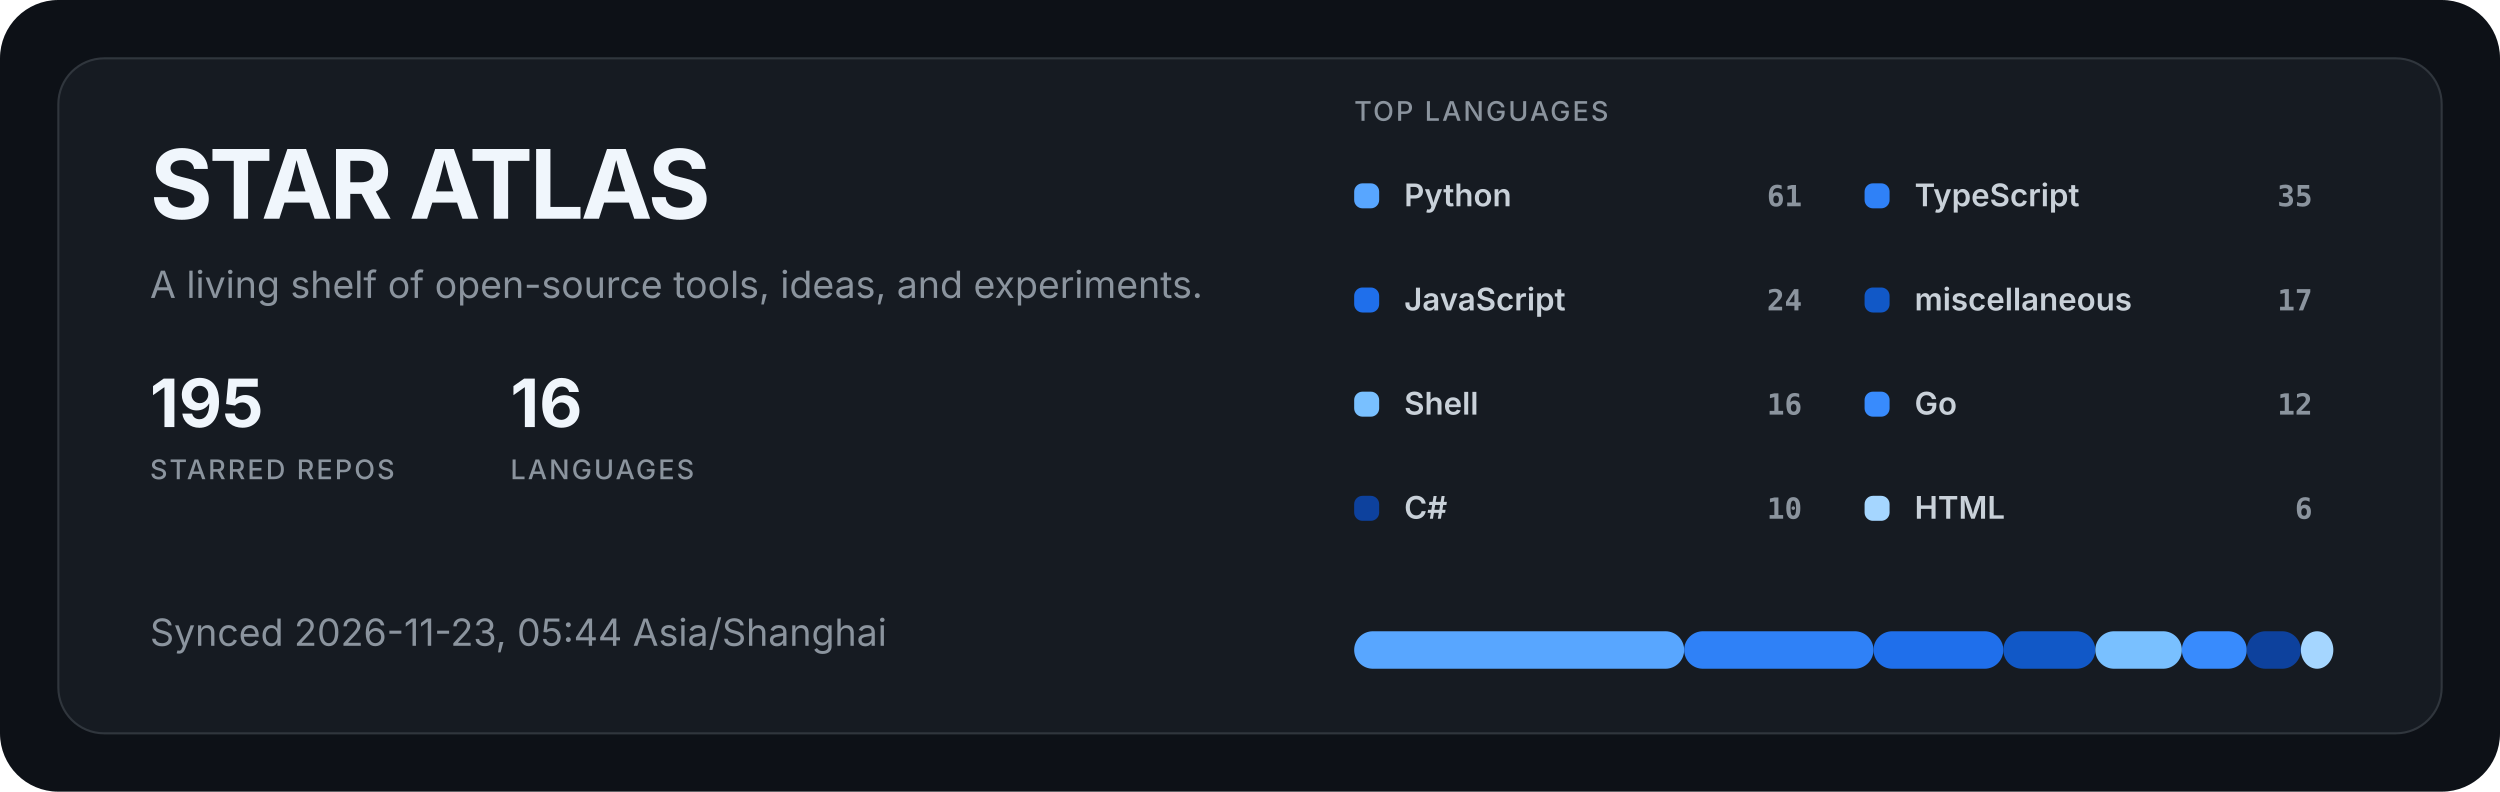
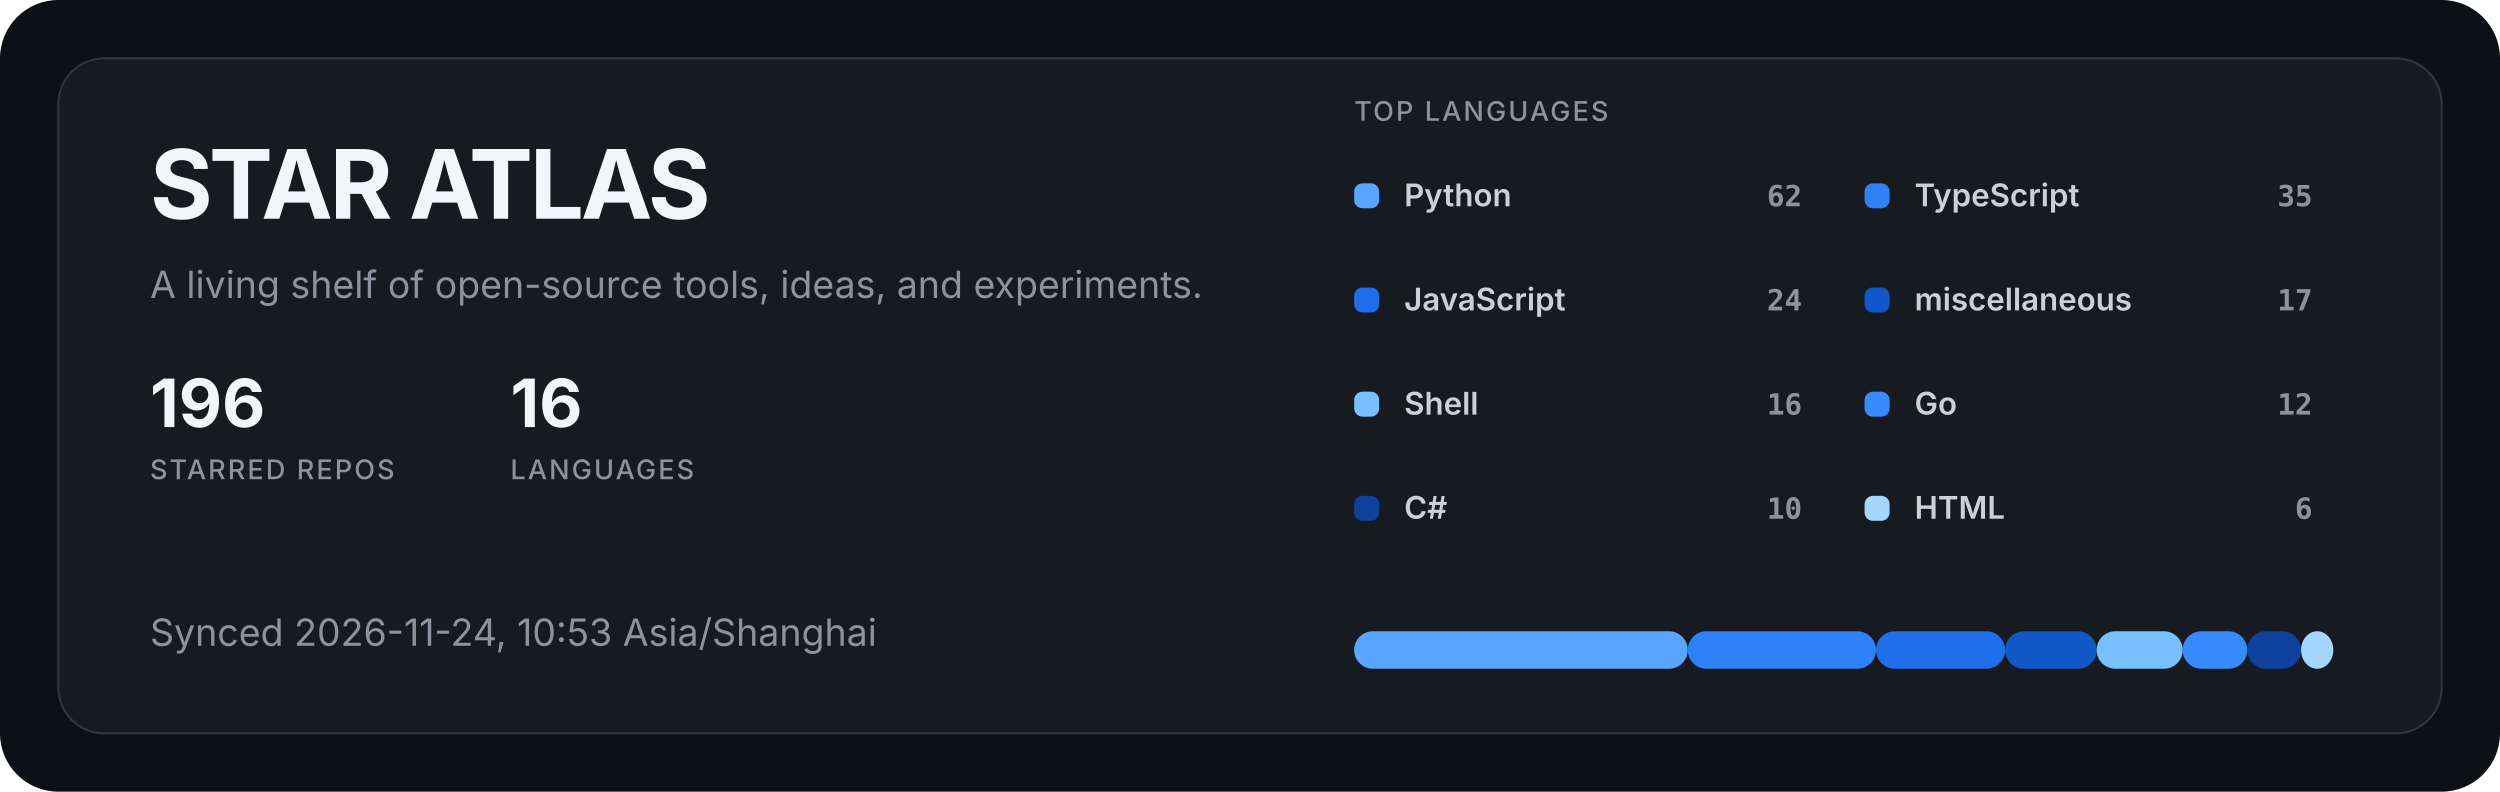
<svg xmlns="http://www.w3.org/2000/svg" width="1200" height="380" viewBox="0 0 1200 380" role="img" aria-labelledby="title description">
  <style>
  .title { fill: #f0f6fc; font: 700 46px -apple-system, BlinkMacSystemFont, "Segoe UI", sans-serif; letter-spacing: -1.5px; }
  .subtitle { fill: #8b949e; font: 400 18px -apple-system, BlinkMacSystemFont, "Segoe UI", sans-serif; }
  .metric { fill: #f0f6fc; font: 700 32px -apple-system, BlinkMacSystemFont, "Segoe UI", sans-serif; }
  .metric-label { fill: #8b949e; font: 500 13px -apple-system, BlinkMacSystemFont, "Segoe UI", sans-serif; letter-spacing: 1px; }
  .label { fill: #c9d1d9; font: 600 15px -apple-system, BlinkMacSystemFont, "Segoe UI", sans-serif; }
  .value { fill: #8b949e; font: 600 14px ui-monospace, SFMono-Regular, Consolas, monospace; }
</style>
  <rect width="1200" height="380" rx="28" fill="#0d1117" />
  <rect x="28" y="28" width="1144" height="324" rx="22" fill="#161b22" stroke="#30363d" />
  <text x="72" y="105" class="title">STAR ATLAS</text>
  <text x="72" y="143" class="subtitle">A living shelf of open-source tools, ideas, and experiments.</text>
  <g transform="translate(72 205)">
-     <text class="metric">195</text>
+     <text class="metric">196</text>
    <text y="25" class="metric-label">STARRED REPOS</text>
  </g>
  <g transform="translate(245 205)">
    <text class="metric">16</text>
    <text y="25" class="metric-label">LANGUAGES</text>
  </g>
-   <text x="72" y="310" class="subtitle">Synced 2026-11-23, 05:44 Asia/Shanghai</text>
+   <text x="72" y="310" class="subtitle">Synced 2026-11-24, 10:53 Asia/Shanghai</text>
  <text x="650" y="58" class="metric-label">TOP LANGUAGES</text>
  <g transform="translate(650 88)">
    <rect width="12" height="12" rx="4" fill="#58a6ff" />
    <text x="24" y="11" class="label">Python</text>
-     <text x="215" y="11" text-anchor="end" class="value">61</text>
+     <text x="215" y="11" text-anchor="end" class="value">62</text>
  </g>
  <g transform="translate(895 88)">
    <rect width="12" height="12" rx="4" fill="#2f81f7" />
    <text x="24" y="11" class="label">TypeScript</text>
    <text x="215" y="11" text-anchor="end" class="value">35</text>
  </g>
  <g transform="translate(650 138)">
    <rect width="12" height="12" rx="4" fill="#1f6feb" />
    <text x="24" y="11" class="label">JavaScript</text>
    <text x="215" y="11" text-anchor="end" class="value">24</text>
  </g>
  <g transform="translate(895 138)">
    <rect width="12" height="12" rx="4" fill="#1158c7" />
    <text x="24" y="11" class="label">miscellaneous</text>
    <text x="215" y="11" text-anchor="end" class="value">17</text>
  </g>
  <g transform="translate(650 188)">
    <rect width="12" height="12" rx="4" fill="#79c0ff" />
    <text x="24" y="11" class="label">Shell</text>
    <text x="215" y="11" text-anchor="end" class="value">16</text>
  </g>
  <g transform="translate(895 188)">
    <rect width="12" height="12" rx="4" fill="#388bfd" />
    <text x="24" y="11" class="label">Go</text>
    <text x="215" y="11" text-anchor="end" class="value">12</text>
  </g>
  <g transform="translate(650 238)">
    <rect width="12" height="12" rx="4" fill="#0d419d" />
    <text x="24" y="11" class="label">C#</text>
    <text x="215" y="11" text-anchor="end" class="value">10</text>
  </g>
  <g transform="translate(895 238)">
    <rect width="12" height="12" rx="4" fill="#a5d6ff" />
    <text x="24" y="11" class="label">HTML</text>
    <text x="215" y="11" text-anchor="end" class="value">6</text>
  </g>
-   <rect x="650.00" y="303" width="158.40" height="18" rx="9" fill="#58a6ff" />
-   <rect x="808.40" y="303" width="90.88" height="18" rx="9" fill="#2f81f7" />
-   <rect x="899.28" y="303" width="62.32" height="18" rx="9" fill="#1f6feb" />
-   <rect x="961.60" y="303" width="44.14" height="18" rx="9" fill="#1158c7" />
-   <rect x="1005.75" y="303" width="41.55" height="18" rx="9" fill="#79c0ff" />
-   <rect x="1047.29" y="303" width="31.16" height="18" rx="9" fill="#388bfd" />
-   <rect x="1078.45" y="303" width="25.97" height="18" rx="9" fill="#0d419d" />
-   <rect x="1104.42" y="303" width="15.58" height="18" rx="9" fill="#a5d6ff" />
+   <rect x="650.00" y="303" width="160.11" height="18" rx="9" fill="#58a6ff" />
+   <rect x="810.11" y="303" width="90.38" height="18" rx="9" fill="#2f81f7" />
+   <rect x="900.49" y="303" width="61.98" height="18" rx="9" fill="#1f6feb" />
+   <rect x="962.47" y="303" width="43.90" height="18" rx="9" fill="#1158c7" />
+   <rect x="1006.37" y="303" width="41.32" height="18" rx="9" fill="#79c0ff" />
+   <rect x="1047.69" y="303" width="30.99" height="18" rx="9" fill="#388bfd" />
+   <rect x="1078.68" y="303" width="25.82" height="18" rx="9" fill="#0d419d" />
+   <rect x="1104.51" y="303" width="15.49" height="18" rx="9" fill="#a5d6ff" />
</svg>
